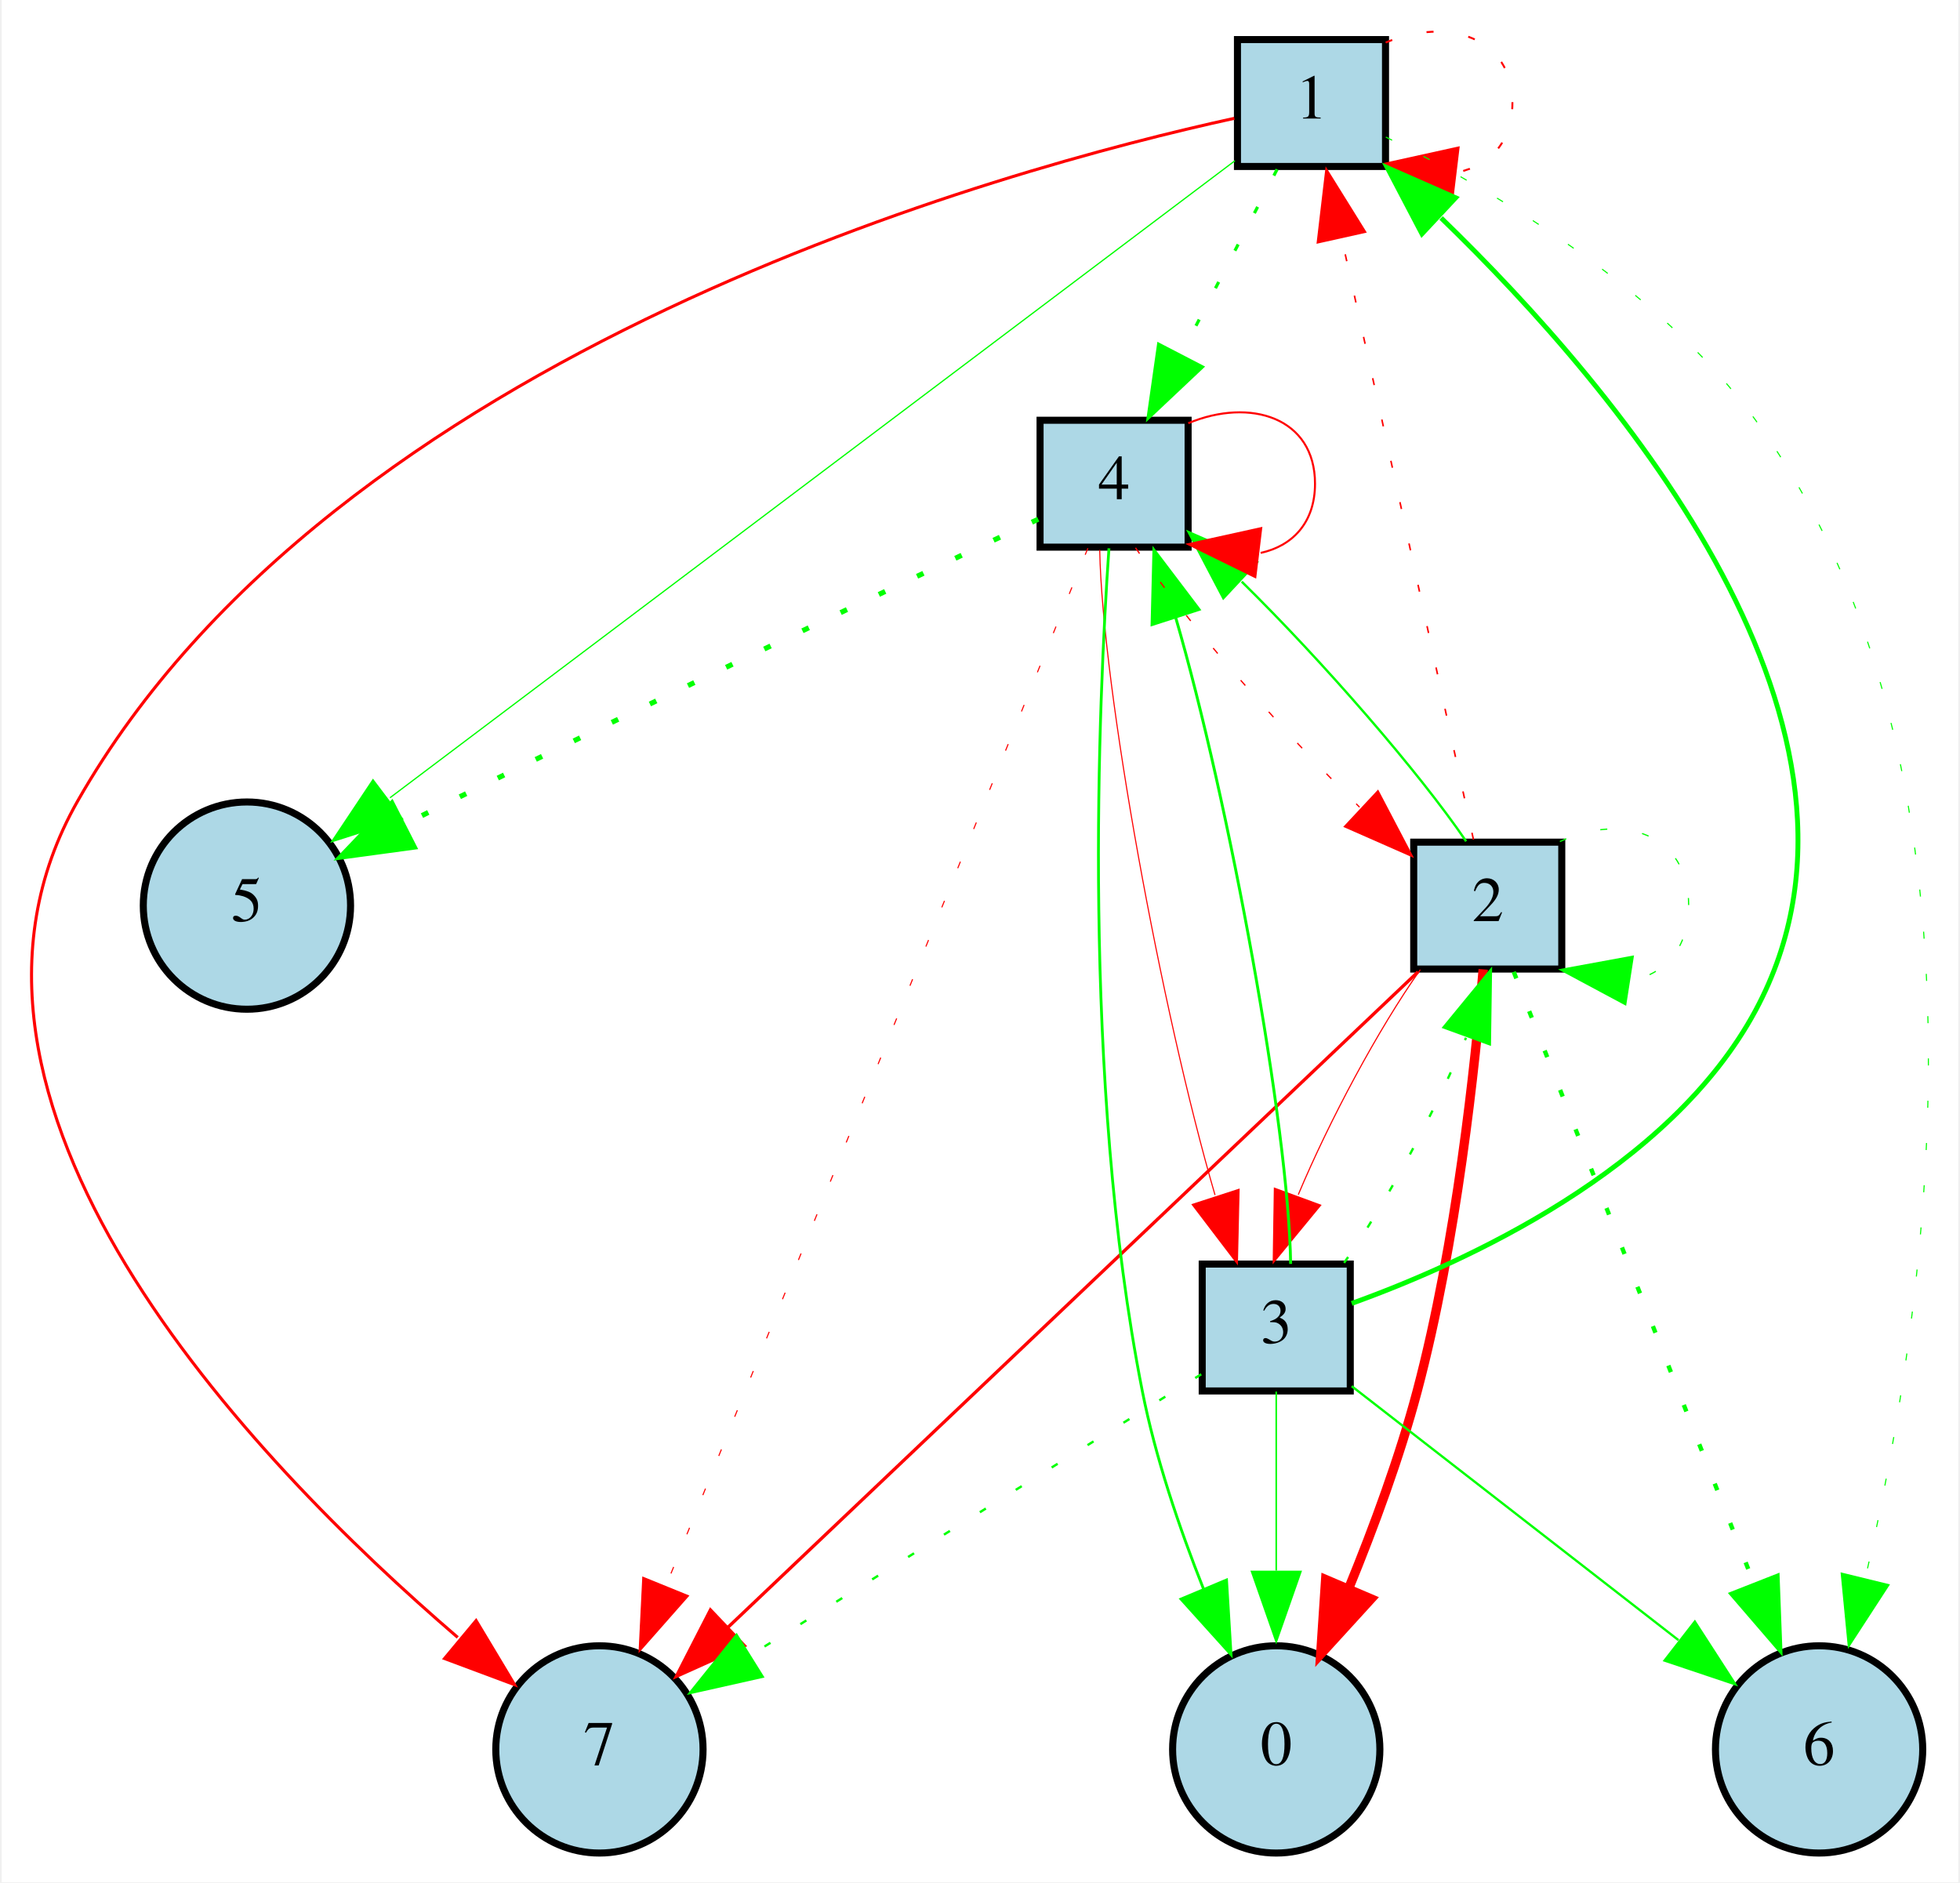
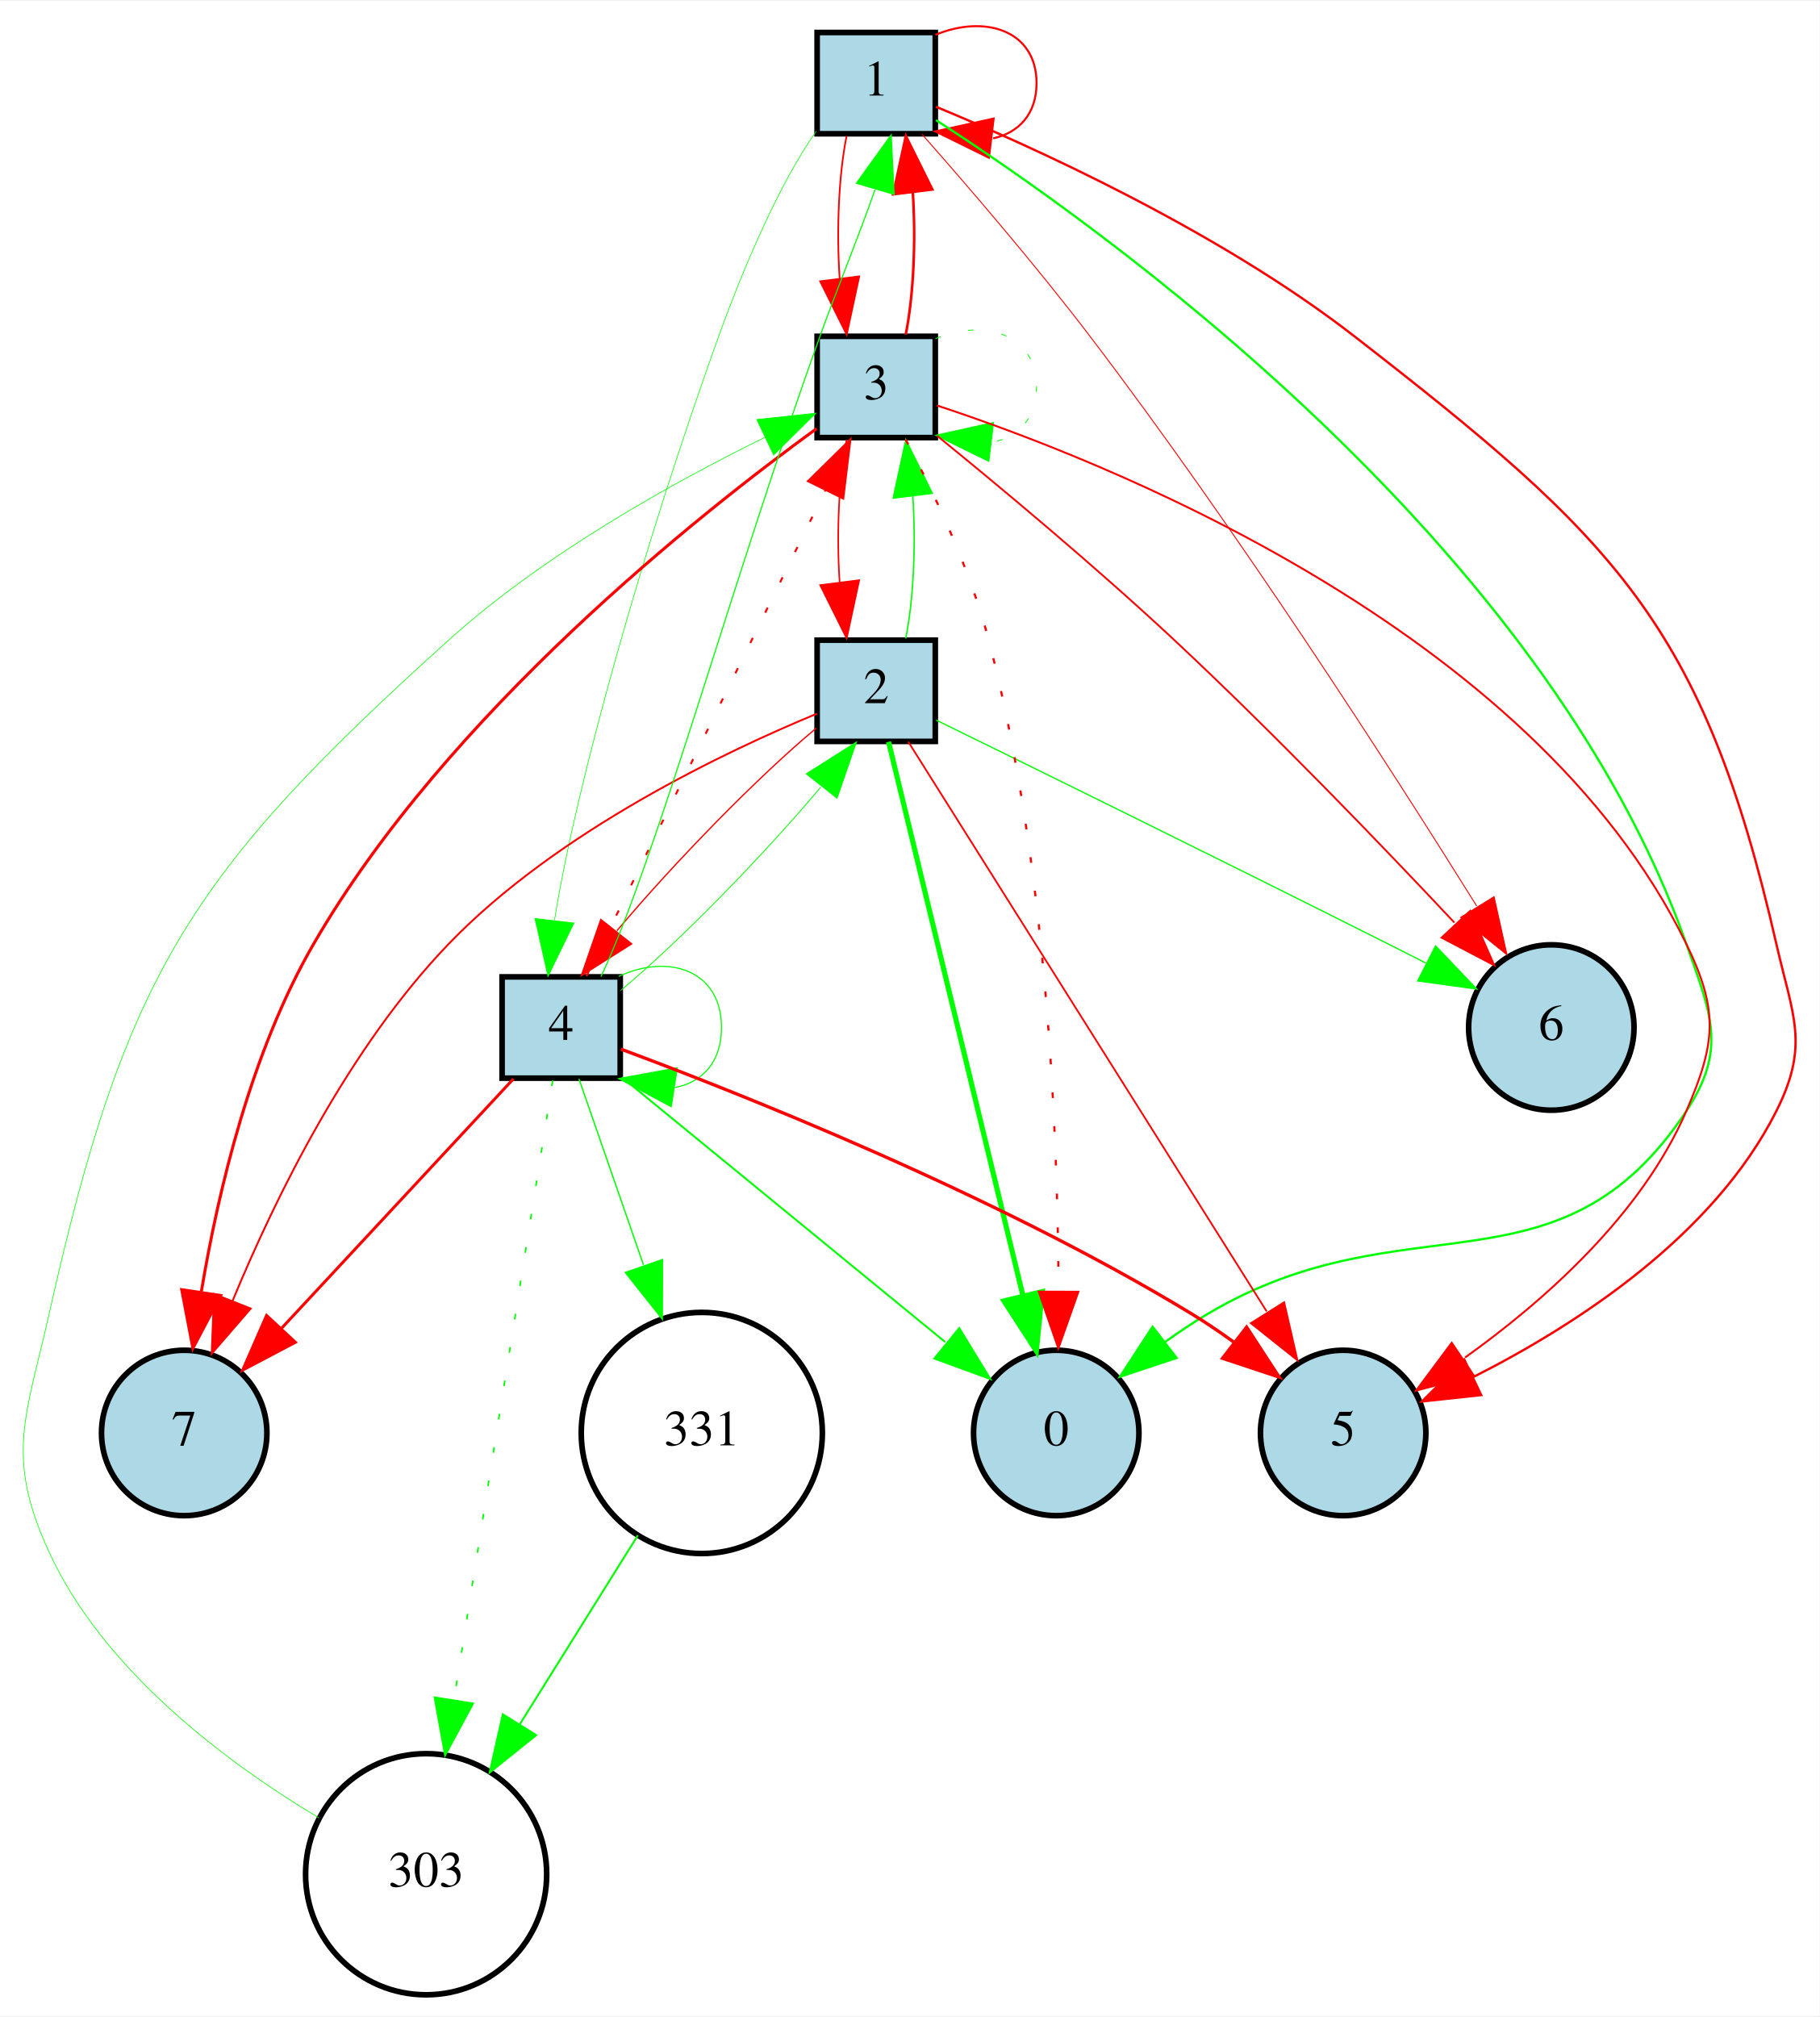
- <svg xmlns="http://www.w3.org/2000/svg" width="278pt" height="267pt" viewBox="0.00 0.00 277.53 267.01">
-   <g id="graph0" class="graph" transform="scale(1 1) rotate(0) translate(4 263.012)">
-     <polygon fill="#ffffff" stroke="transparent" points="-4,4 -4,-263.012 273.527,-263.012 273.527,4 -4,4" />
+ <svg xmlns="http://www.w3.org/2000/svg" width="323pt" height="358pt" viewBox="0.00 0.00 323.44 358.17">
+   <g id="graph0" class="graph" transform="scale(1 1) rotate(0) translate(4 354.1664)">
+     <polygon fill="#ffffff" stroke="transparent" points="-4,4 -4,-354.166 319.441,-354.166 319.441,4 -4,4" />
    <g id="node1" class="node">
-       <polygon fill="#add8e6" stroke="#000000" points="192.284,-257.397 171.284,-257.397 171.284,-239.397 192.284,-239.397 192.284,-257.397" />
-       <text text-anchor="middle" x="181.784" y="-246.197" font-family="Times,serif" font-size="9.00" fill="#000000">1</text>
+       <polygon fill="#add8e6" stroke="#000000" points="162.243,-348.551 141.243,-348.551 141.243,-330.551 162.243,-330.551 162.243,-348.551" />
+       <text text-anchor="middle" x="151.743" y="-337.351" font-family="Times,serif" font-size="9.00" fill="#000000">1</text>
+     </g>
+     <g id="edge17" class="edge">
+       <path fill="none" stroke="#ff0000" stroke-width=".361" d="M162.266,-348.131C171.057,-351.798 180.243,-348.938 180.243,-339.551 180.243,-333.978 177.004,-330.705 172.533,-329.734" />
+       <polygon fill="#ff0000" stroke="#ff0000" stroke-width=".361" points="171.775,-326.3 162.266,-330.971 172.613,-333.25 171.775,-326.3" />
+     </g>
+     <g id="node3" class="node">
+       <polygon fill="#add8e6" stroke="#000000" points="162.243,-294.551 141.243,-294.551 141.243,-276.551 162.243,-276.551 162.243,-294.551" />
+       <text text-anchor="middle" x="151.743" y="-283.351" font-family="Times,serif" font-size="9.00" fill="#000000">3</text>
+     </g>
+     <g id="edge24" class="edge">
+       <path fill="none" stroke="#ff0000" stroke-width=".294" d="M146.476,-330.145C145.08,-323.176 144.669,-313.438 145.244,-304.838" />
+       <polygon fill="#ff0000" stroke="#ff0000" stroke-width=".294" points="148.725,-305.208 146.497,-294.85 141.779,-304.336 148.725,-305.208" />
+     </g>
+     <g id="node4" class="node">
+       <polygon fill="#add8e6" stroke="#000000" points="106.243,-180.702 85.243,-180.702 85.243,-162.702 106.243,-162.702 106.243,-180.702" />
+       <text text-anchor="middle" x="95.743" y="-169.502" font-family="Times,serif" font-size="9.00" fill="#000000">4</text>
+     </g>
+     <g id="edge6" class="edge">
+       <path fill="none" stroke="#00ff00" stroke-width=".115" d="M141.104,-331.033C134.773,-322.063 128.402,-307.475 123.743,-294.551 110.699,-258.373 98.419,-215.114 94.567,-190.783" />
+       <polygon fill="#00ff00" stroke="#00ff00" stroke-width=".115" points="98.033,-190.279 93.402,-180.75 91.079,-191.087 98.033,-190.279" />
+     </g>
+     <g id="node5" class="node">
+       <ellipse fill="#add8e6" stroke="#000000" cx="183.743" cy="-99.64" rx="14.7" ry="14.7" />
+       <text text-anchor="middle" x="183.743" y="-97.44" font-family="Times,serif" font-size="9.00" fill="#000000">0</text>
+     </g>
+     <g id="edge15" class="edge">
+       <path fill="none" stroke="#00ff00" stroke-width=".399" d="M162.37,-332.978C191.217,-314.387 270.507,-258.104 295.743,-186.551 300.133,-174.103 303.032,-167.857 295.743,-156.853 273.085,-122.651 246.072,-141.709 210.743,-120.853 208.192,-119.347 205.614,-117.627 203.116,-115.832" />
+       <polygon fill="#00ff00" stroke="#00ff00" stroke-width=".399" points="205.142,-112.975 195.084,-109.645 200.871,-118.52 205.142,-112.975" />
+     </g>
+     <g id="node6" class="node">
+       <ellipse fill="#add8e6" stroke="#000000" cx="234.743" cy="-99.64" rx="14.7" ry="14.7" />
+       <text text-anchor="middle" x="234.743" y="-97.44" font-family="Times,serif" font-size="9.00" fill="#000000">5</text>
+     </g>
+     <g id="edge10" class="edge">
+       <path fill="none" stroke="#ff0000" stroke-width=".41" d="M162.374,-335.347C179.183,-328.4 212.479,-313.398 236.743,-294.551 282.894,-258.703 298.741,-243.526 311.743,-186.551 314.679,-173.683 317.672,-168.645 311.743,-156.853 300.581,-134.655 276.279,-118.899 257.942,-109.615" />
+       <polygon fill="#ff0000" stroke="#ff0000" stroke-width=".41" points="259.277,-106.375 248.744,-105.237 256.269,-112.695 259.277,-106.375" />
+     </g>
+     <g id="node7" class="node">
+       <ellipse fill="#add8e6" stroke="#000000" cx="271.743" cy="-171.702" rx="14.7" ry="14.7" />
+       <text text-anchor="middle" x="271.743" y="-169.502" font-family="Times,serif" font-size="9.00" fill="#000000">6</text>
+     </g>
+     <g id="edge29" class="edge">
+       <path fill="none" stroke="#ff0000" stroke-width=".168" d="M159.881,-330.467C167.772,-321.533 179.952,-307.403 189.743,-294.551 215.784,-260.366 242.872,-218.29 258.475,-193.306" />
+       <polygon fill="#ff0000" stroke="#ff0000" stroke-width=".168" points="261.567,-194.962 263.867,-184.619 255.62,-191.27 261.567,-194.962" />
+     </g>
+     <g id="node2" class="node">
+       <polygon fill="#add8e6" stroke="#000000" points="162.243,-240.551 141.243,-240.551 141.243,-222.551 162.243,-222.551 162.243,-240.551" />
+       <text text-anchor="middle" x="151.743" y="-229.351" font-family="Times,serif" font-size="9.00" fill="#000000">2</text>
+     </g>
+     <g id="edge21" class="edge">
+       <path fill="none" stroke="#00ff00" stroke-width=".246" d="M156.988,-240.85C158.393,-247.79 158.814,-257.52 158.25,-266.131" />
+       <polygon fill="#00ff00" stroke="#00ff00" stroke-width=".246" points="154.766,-265.791 157.009,-276.145 161.713,-266.652 154.766,-265.791" />
+     </g>
+     <g id="edge27" class="edge">
+       <path fill="none" stroke="#ff0000" stroke-width=".229" d="M141.103,-224.918C130.724,-216.297 115.761,-200.928 105.672,-188.915" />
+       <polygon fill="#ff0000" stroke="#ff0000" stroke-width=".229" points="108.277,-186.567 99.322,-180.906 102.792,-190.916 108.277,-186.567" />
+     </g>
+     <g id="edge3" class="edge">
+       <path fill="none" stroke="#00ff00" stroke-width=".913" d="M153.942,-222.484C158.796,-202.474 170.567,-153.952 177.778,-124.228" />
+       <polygon fill="#00ff00" stroke="#00ff00" stroke-width=".913" points="181.251,-124.758 180.207,-114.215 174.448,-123.108 181.251,-124.758" />
+     </g>
+     <g id="edge19" class="edge">
+       <path fill="none" stroke="#ff0000" stroke-width=".306" d="M157.447,-222.484C170.469,-201.79 202.675,-150.604 221.145,-121.25" />
+       <polygon fill="#ff0000" stroke="#ff0000" stroke-width=".306" points="224.254,-122.88 226.618,-112.552 218.33,-119.153 224.254,-122.88" />
+     </g>
+     <g id="edge30" class="edge">
+       <path fill="none" stroke="#00ff00" stroke-width=".223" d="M162.414,-226.334C179.437,-217.999 213.774,-201.129 242.743,-186.551 244.917,-185.457 247.179,-184.311 249.439,-183.162" />
+       <polygon fill="#00ff00" stroke="#00ff00" stroke-width=".223" points="251.168,-186.209 258.48,-178.542 247.983,-179.976 251.168,-186.209" />
+     </g>
+     <g id="node8" class="node">
+       <ellipse fill="#add8e6" stroke="#000000" cx="28.742" cy="-99.64" rx="14.7" ry="14.7" />
+       <text text-anchor="middle" x="28.742" y="-97.44" font-family="Times,serif" font-size="9.00" fill="#000000">7</text>
    </g>
    <g id="edge13" class="edge">
-       <path fill="none" stroke="#ff0000" stroke-width=".272" stroke-dasharray="1,5" d="M192.307,-256.977C201.098,-260.644 210.284,-257.784 210.284,-248.397 210.284,-242.824 207.045,-239.551 202.574,-238.58" />
-       <polygon fill="#ff0000" stroke="#ff0000" stroke-width=".272" points="201.816,-235.145 192.307,-239.817 202.654,-242.095 201.816,-235.145" />
+       <path fill="none" stroke="#ff0000" stroke-width=".332" d="M141.213,-227.487C125.34,-220.924 95.089,-206.665 75.743,-186.551 58.102,-168.212 45.125,-141.944 37.329,-123.094" />
+       <polygon fill="#ff0000" stroke="#ff0000" stroke-width=".332" points="40.562,-121.752 33.631,-113.739 34.052,-124.325 40.562,-121.752" />
    </g>
-     <g id="node4" class="node">
-       <polygon fill="#add8e6" stroke="#000000" points="164.284,-203.397 143.284,-203.397 143.284,-185.397 164.284,-185.397 164.284,-203.397" />
-       <text text-anchor="middle" x="153.784" y="-192.197" font-family="Times,serif" font-size="9.00" fill="#000000">4</text>
+     <g id="edge7" class="edge">
+       <path fill="none" stroke="#ff0000" stroke-width=".462" d="M156.988,-294.85C158.393,-301.79 158.814,-311.52 158.25,-320.131" />
+       <polygon fill="#ff0000" stroke="#ff0000" stroke-width=".462" points="154.766,-319.791 157.009,-330.145 161.713,-320.652 154.766,-319.791" />
    </g>
-     <g id="edge21" class="edge">
-       <path fill="none" stroke="#00ff00" stroke-width=".446" stroke-dasharray="1,5" d="M176.906,-238.991C173.172,-231.79 167.905,-221.631 163.34,-212.828" />
-       <polygon fill="#00ff00" stroke="#00ff00" stroke-width=".446" points="166.315,-210.962 158.605,-203.695 160.101,-214.184 166.315,-210.962" />
+     <g id="edge26" class="edge">
+       <path fill="none" stroke="#ff0000" stroke-width=".273" d="M146.476,-276.145C145.08,-269.176 144.669,-259.438 145.244,-250.838" />
+       <polygon fill="#ff0000" stroke="#ff0000" stroke-width=".273" points="148.725,-251.208 146.497,-240.85 141.779,-250.336 148.725,-251.208" />
    </g>
-     <g id="node6" class="node">
-       <ellipse fill="#add8e6" stroke="#000000" cx="30.784" cy="-134.548" rx="14.7" ry="14.7" />
-       <text text-anchor="middle" x="30.784" y="-132.348" font-family="Times,serif" font-size="9.00" fill="#000000">5</text>
+     <g id="edge5" class="edge">
+       <path fill="none" stroke="#00ff00" stroke-width=".147" stroke-dasharray="1,5" d="M162.266,-294.131C171.057,-297.798 180.243,-294.938 180.243,-285.551 180.243,-279.978 177.004,-276.705 172.533,-275.734" />
+       <polygon fill="#00ff00" stroke="#00ff00" stroke-width=".147" points="171.775,-272.3 162.266,-276.971 172.613,-279.25 171.775,-272.3" />
+     </g>
+     <g id="edge23" class="edge">
+       <path fill="none" stroke="#ff0000" stroke-width=".379" stroke-dasharray="1,5" d="M156.972,-276.224C161.685,-267.343 168.375,-253.456 171.743,-240.551 182.032,-201.123 184.024,-153.591 184.152,-125.036" />
+       <polygon fill="#ff0000" stroke="#ff0000" stroke-width=".379" points="187.651,-124.72 184.119,-114.731 180.651,-124.742 187.651,-124.72" />
+     </g>
+     <g id="edge14" class="edge">
+       <path fill="none" stroke="#ff0000" stroke-width=".338" d="M162.527,-282.264C191.062,-272.892 268.236,-243.007 295.743,-186.551 301.524,-174.685 300.988,-168.965 295.743,-156.853 287.743,-138.382 270.519,-123.138 256.406,-113.043" />
+       <polygon fill="#ff0000" stroke="#ff0000" stroke-width=".338" points="257.957,-109.866 247.71,-107.17 254.039,-115.667 257.957,-109.866" />
+     </g>
+     <g id="edge1" class="edge">
+       <path fill="none" stroke="#ff0000" stroke-width=".319" d="M162.559,-276.876C173.456,-268.019 190.631,-253.737 204.743,-240.551 222.265,-224.179 241.239,-204.48 254.507,-190.355" />
+       <polygon fill="#ff0000" stroke="#ff0000" stroke-width=".319" points="257.341,-192.448 261.606,-182.75 252.224,-187.672 257.341,-192.448" />
+     </g>
+     <g id="edge18" class="edge">
+       <path fill="none" stroke="#ff0000" stroke-width=".531" d="M141.164,-278.162C120.668,-263.275 75.479,-227.573 51.742,-186.551 40.685,-167.443 34.825,-142.917 31.795,-124.795" />
+       <polygon fill="#ff0000" stroke="#ff0000" stroke-width=".531" points="35.226,-124.072 30.286,-114.699 28.303,-125.107 35.226,-124.072" />
+     </g>
+     <g id="edge16" class="edge">
+       <path fill="none" stroke="#00ff00" stroke-width=".201" d="M102.819,-180.75C112.549,-201.235 126.633,-252.643 141.743,-294.551 144.867,-303.217 148.761,-312.631 151.521,-320.598" />
+       <polygon fill="#00ff00" stroke="#00ff00" stroke-width=".201" points="148.214,-321.759 154.403,-330.358 154.928,-319.776 148.214,-321.759" />
+     </g>
+     <g id="edge20" class="edge">
+       <path fill="none" stroke="#00ff00" stroke-width=".148" d="M106.319,-178.284C116.73,-186.918 131.786,-202.386 141.896,-214.437" />
+       <polygon fill="#00ff00" stroke="#00ff00" stroke-width=".148" points="139.296,-216.792 148.247,-222.462 144.785,-212.448 139.296,-216.792" />
    </g>
    <g id="edge9" class="edge">
-       <path fill="none" stroke="#00ff00" stroke-width=".179" d="M170.924,-240.209C145.828,-221.288 83.487,-174.285 51.078,-149.849" />
-       <polygon fill="#00ff00" stroke="#00ff00" stroke-width=".179" points="52.878,-146.823 42.786,-143.597 48.664,-152.412 52.878,-146.823" />
+       <path fill="none" stroke="#ff0000" stroke-width=".349" stroke-dasharray="1,5" d="M100.232,-180.829C109.427,-199.524 130.558,-242.482 142.705,-267.178" />
+       <polygon fill="#ff0000" stroke="#ff0000" stroke-width=".349" points="139.605,-268.806 147.16,-276.235 145.887,-265.716 139.605,-268.806" />
    </g>
-     <g id="node7" class="node">
-       <ellipse fill="#add8e6" stroke="#000000" cx="253.784" cy="-14.849" rx="14.7" ry="14.7" />
-       <text text-anchor="middle" x="253.784" y="-12.649" font-family="Times,serif" font-size="9.00" fill="#000000">6</text>
+     <g id="edge8" class="edge">
+       <path fill="none" stroke="#00ff00" stroke-width=".194" d="M105.97,-180.782C114.849,-184.924 124.243,-181.897 124.243,-171.702 124.243,-165.489 120.754,-161.939 116.02,-161.05" />
+       <polygon fill="#00ff00" stroke="#00ff00" stroke-width=".194" points="115.308,-157.618 105.97,-162.622 116.39,-164.534 115.308,-157.618" />
    </g>
-     <g id="edge23" class="edge">
-       <path fill="none" stroke="#00ff00" stroke-width=".153" stroke-dasharray="1,5" d="M192.325,-243.569C206.322,-236.633 230.889,-222.543 244.784,-203.397 280.323,-154.425 269.279,-78.012 260.36,-39.217" />
-       <polygon fill="#00ff00" stroke="#00ff00" stroke-width=".153" points="263.716,-38.209 257.941,-29.326 256.917,-39.872 263.716,-38.209" />
+     <g id="edge11" class="edge">
+       <path fill="none" stroke="#00ff00" stroke-width=".336" d="M106.533,-162.866C120.811,-151.174 146.243,-130.348 164.003,-115.804" />
+       <polygon fill="#00ff00" stroke="#00ff00" stroke-width=".336" points="166.503,-118.281 172.023,-109.237 162.068,-112.865 166.503,-118.281" />
    </g>
-     <g id="node8" class="node">
-       <ellipse fill="#add8e6" stroke="#000000" cx="80.784" cy="-14.849" rx="14.7" ry="14.7" />
-       <text text-anchor="middle" x="80.784" y="-12.649" font-family="Times,serif" font-size="9.00" fill="#000000">7</text>
+     <g id="edge2" class="edge">
+       <path fill="none" stroke="#ff0000" stroke-width=".578" d="M106.354,-167.868C126.749,-160.289 172.522,-142.257 207.743,-120.853 210.274,-119.315 212.84,-117.574 215.331,-115.768" />
+       <polygon fill="#ff0000" stroke="#ff0000" stroke-width=".578" points="217.58,-118.454 223.358,-109.574 213.303,-112.912 217.58,-118.454" />
    </g>
-     <g id="edge17" class="edge">
-       <path fill="none" stroke="#ff0000" stroke-width=".432" d="M170.841,-246.228C138.48,-239.153 43.228,-213.401 6.784,-149.397 -17.468,-106.805 31.28,-55.994 60.685,-30.737" />
-       <polygon fill="#ff0000" stroke="#ff0000" stroke-width=".432" points="63.289,-33.123 68.738,-24.037 58.812,-27.742 63.289,-33.123" />
+     <g id="edge28" class="edge">
+       <path fill="none" stroke="#ff0000" stroke-width=".515" d="M87.257,-162.575C76.918,-151.455 59.193,-132.391 45.954,-118.151" />
+       <polygon fill="#ff0000" stroke="#ff0000" stroke-width=".515" points="48.508,-115.758 39.136,-110.818 43.381,-120.525 48.508,-115.758" />
    </g>
-     <g id="node2" class="node">
-       <polygon fill="#add8e6" stroke="#000000" points="217.284,-143.548 196.284,-143.548 196.284,-125.548 217.284,-125.548 217.284,-143.548" />
-       <text text-anchor="middle" x="206.784" y="-132.348" font-family="Times,serif" font-size="9.00" fill="#000000">2</text>
-     </g>
-     <g id="edge5" class="edge">
-       <path fill="none" stroke="#ff0000" stroke-width=".221" stroke-dasharray="1,5" d="M204.758,-143.905C201.887,-157.152 196.463,-182.13 191.784,-203.397 189.915,-211.887 187.832,-221.274 186.053,-229.269" />
-       <polygon fill="#ff0000" stroke="#ff0000" stroke-width=".221" points="182.623,-228.57 183.863,-239.091 189.455,-230.093 182.623,-228.57" />
+     <g id="node9" class="node">
+       <ellipse fill="#ffffff" stroke="#000000" cx="120.743" cy="-99.64" rx="21.429" ry="21.429" />
+       <text text-anchor="middle" x="120.743" y="-97.44" font-family="Times,serif" font-size="9.00" fill="#000000">331</text>
    </g>
    <g id="edge4" class="edge">
-       <path fill="none" stroke="#00ff00" stroke-width=".17" stroke-dasharray="1,5" d="M217.011,-143.628C225.89,-147.77 235.284,-144.743 235.284,-134.548 235.284,-128.335 231.796,-124.784 227.061,-123.895" />
-       <polygon fill="#00ff00" stroke="#00ff00" stroke-width=".17" points="226.35,-120.464 217.011,-125.468 227.431,-127.38 226.35,-120.464" />
+       <path fill="none" stroke="#00ff00" stroke-width=".232" d="M98.909,-162.575C101.803,-154.231 106.25,-141.415 110.376,-129.521" />
+       <polygon fill="#00ff00" stroke="#00ff00" stroke-width=".232" points="113.755,-130.459 113.726,-119.864 107.142,-128.165 113.755,-130.459" />
    </g>
-     <g id="node3" class="node">
-       <polygon fill="#add8e6" stroke="#000000" points="187.284,-83.698 166.284,-83.698 166.284,-65.698 187.284,-65.698 187.284,-83.698" />
-       <text text-anchor="middle" x="176.784" y="-72.499" font-family="Times,serif" font-size="9.00" fill="#000000">3</text>
+     <g id="node10" class="node">
+       <ellipse fill="#ffffff" stroke="#000000" cx="71.743" cy="-21.213" rx="21.429" ry="21.429" />
+       <text text-anchor="middle" x="71.743" y="-19.013" font-family="Times,serif" font-size="9.00" fill="#000000">303</text>
    </g>
-     <g id="edge16" class="edge">
-       <path fill="none" stroke="#ff0000" stroke-width=".158" d="M197.218,-125.458C191.253,-117.021 184.388,-104.198 179.912,-93.552" />
-       <polygon fill="#ff0000" stroke="#ff0000" stroke-width=".158" points="183.091,-92.053 176.356,-83.874 176.52,-94.467 183.091,-92.053" />
+     <g id="edge25" class="edge">
+       <path fill="none" stroke="#00ff00" stroke-width=".273" stroke-dasharray="1,5" d="M94.241,-162.288C90.8,-140.712 82.216,-86.889 76.702,-52.311" />
+       <polygon fill="#00ff00" stroke="#00ff00" stroke-width=".273" points="80.129,-51.578 75.098,-42.254 73.217,-52.681 80.129,-51.578" />
    </g>
-     <g id="edge20" class="edge">
-       <path fill="none" stroke="#00ff00" stroke-width=".332" d="M203.721,-143.67C197.052,-153.472 183.416,-169.166 171.889,-180.504" />
-       <polygon fill="#00ff00" stroke="#00ff00" stroke-width=".332" points="169.281,-178.15 164.357,-187.531 174.057,-183.268 169.281,-178.15" />
-     </g>
-     <g id="node5" class="node">
-       <ellipse fill="#add8e6" stroke="#000000" cx="176.784" cy="-14.849" rx="14.7" ry="14.7" />
-       <text text-anchor="middle" x="176.784" y="-12.649" font-family="Times,serif" font-size="9.00" fill="#000000">0</text>
-     </g>
-     <g id="edge3" class="edge">
-       <path fill="none" stroke="#ff0000" stroke-width="1.32" d="M206.138,-125.503C205.04,-112.213 202.362,-86.712 196.784,-65.698 194.299,-56.341 190.617,-46.362 187.087,-37.745" />
-       <polygon fill="#ff0000" stroke="#ff0000" stroke-width="1.32" points="190.233,-36.201 183.093,-28.374 183.794,-38.946 190.233,-36.201" />
-     </g>
-     <g id="edge24" class="edge">
-       <path fill="none" stroke="#00ff00" stroke-width=".615" stroke-dasharray="1,5" d="M210.472,-125.155C217.763,-106.585 234.216,-64.682 244.614,-38.201" />
-       <polygon fill="#00ff00" stroke="#00ff00" stroke-width=".615" points="247.874,-39.475 248.271,-28.888 241.358,-36.917 247.874,-39.475" />
-     </g>
-     <g id="edge11" class="edge">
-       <path fill="none" stroke="#ff0000" stroke-width=".46" d="M196.897,-125.155C175.776,-105.091 125.984,-57.789 98.973,-32.129" />
-       <polygon fill="#ff0000" stroke="#ff0000" stroke-width=".46" points="101.351,-29.56 91.69,-25.21 96.529,-34.635 101.351,-29.56" />
-     </g>
-     <g id="edge6" class="edge">
-       <path fill="none" stroke="#00ff00" stroke-width=".69" d="M187.487,-78.116C203.363,-83.833 232.588,-97.003 244.784,-119.698 266.141,-159.443 225.613,-207.471 200.169,-232.095" />
-       <polygon fill="#00ff00" stroke="#00ff00" stroke-width=".69" points="197.453,-229.843 192.535,-239.227 202.232,-234.958 197.453,-229.843" />
-     </g>
-     <g id="edge19" class="edge">
-       <path fill="none" stroke="#00ff00" stroke-width=".325" stroke-dasharray="1,5" d="M186.41,-83.874C192.381,-92.34 199.241,-105.171 203.7,-115.802" />
-       <polygon fill="#00ff00" stroke="#00ff00" stroke-width=".325" points="200.511,-117.272 207.237,-125.458 207.084,-114.864 200.511,-117.272" />
+     <g id="edge12" class="edge">
+       <path fill="none" stroke="#00ff00" stroke-width=".336" d="M109.378,-81.45C103.132,-71.453 95.268,-58.867 88.346,-47.788" />
+       <polygon fill="#00ff00" stroke="#00ff00" stroke-width=".336" points="91.313,-45.931 83.046,-39.304 85.376,-49.64 91.313,-45.931" />
    </g>
    <g id="edge22" class="edge">
-       <path fill="none" stroke="#00ff00" stroke-width=".407" d="M178.828,-83.72C178.559,-103.147 170.128,-149.295 162.51,-175.453" />
-       <polygon fill="#00ff00" stroke="#00ff00" stroke-width=".407" points="159.168,-174.413 159.431,-185.004 165.831,-176.56 159.168,-174.413" />
-     </g>
-     <g id="edge18" class="edge">
-       <path fill="none" stroke="#00ff00" stroke-width=".226" d="M176.784,-65.609C176.784,-58.84 176.784,-49.247 176.784,-40.221" />
-       <polygon fill="#00ff00" stroke="#00ff00" stroke-width=".226" points="180.284,-40.087 176.784,-30.087 173.284,-40.087 180.284,-40.087" />
-     </g>
-     <g id="edge1" class="edge">
-       <path fill="none" stroke="#00ff00" stroke-width=".326" d="M187.49,-66.377C199.442,-57.087 219.046,-41.849 233.843,-30.348" />
-       <polygon fill="#00ff00" stroke="#00ff00" stroke-width=".326" points="236.158,-32.982 241.905,-24.082 231.862,-27.455 236.158,-32.982" />
-     </g>
-     <g id="edge14" class="edge">
-       <path fill="none" stroke="#00ff00" stroke-width=".333" stroke-dasharray="1,5" d="M166.143,-68.065C150.803,-58.501 122.139,-40.632 102.285,-28.254" />
-       <polygon fill="#00ff00" stroke="#00ff00" stroke-width=".333" points="103.941,-25.162 93.603,-22.841 100.237,-31.102 103.941,-25.162" />
-     </g>
-     <g id="edge15" class="edge">
-       <path fill="none" stroke="#ff0000" stroke-width=".179" stroke-dasharray="1,5" d="M156.824,-185.307C163.47,-175.53 177.078,-159.861 188.601,-148.517" />
-       <polygon fill="#ff0000" stroke="#ff0000" stroke-width=".179" points="191.216,-150.863 196.135,-141.479 186.438,-145.748 191.216,-150.863" />
-     </g>
-     <g id="edge8" class="edge">
-       <path fill="none" stroke="#ff0000" stroke-width=".153" d="M151.745,-185.004C152.115,-165.329 160.519,-119.463 168.1,-93.496" />
-       <polygon fill="#ff0000" stroke="#ff0000" stroke-width=".153" points="171.514,-94.312 171.272,-83.72 164.856,-92.151 171.514,-94.312" />
-     </g>
-     <g id="edge7" class="edge">
-       <path fill="none" stroke="#ff0000" stroke-width=".285" d="M164.307,-202.977C173.098,-206.644 182.284,-203.784 182.284,-194.397 182.284,-188.824 179.045,-185.551 174.574,-184.58" />
-       <polygon fill="#ff0000" stroke="#ff0000" stroke-width=".285" points="173.816,-181.145 164.307,-185.817 174.654,-188.095 173.816,-181.145" />
-     </g>
-     <g id="edge10" class="edge">
-       <path fill="none" stroke="#00ff00" stroke-width=".397" d="M153.057,-185.233C151.589,-163.981 149.107,-109.785 157.784,-65.698 159.641,-56.261 163.037,-46.266 166.45,-37.659" />
-       <polygon fill="#00ff00" stroke="#00ff00" stroke-width=".397" points="169.732,-38.883 170.373,-28.308 163.277,-36.175 169.732,-38.883" />
-     </g>
-     <g id="edge2" class="edge">
-       <path fill="none" stroke="#00ff00" stroke-width=".719" stroke-dasharray="1,5" d="M143.024,-189.361C125.511,-181.138 89.778,-164.253 59.784,-149.397 57.602,-148.317 55.335,-147.18 53.072,-146.036" />
-       <polygon fill="#00ff00" stroke="#00ff00" stroke-width=".719" points="54.526,-142.849 44.028,-141.423 51.346,-149.085 54.526,-142.849" />
-     </g>
-     <g id="edge12" class="edge">
-       <path fill="none" stroke="#ff0000" stroke-width=".154" stroke-dasharray="1,5" d="M150.063,-185.246C139.078,-158.228 106.538,-78.193 90.268,-38.176" />
-       <polygon fill="#ff0000" stroke="#ff0000" stroke-width=".154" points="93.422,-36.642 86.414,-28.697 86.938,-39.279 93.422,-36.642" />
+       <path fill="none" stroke="#00ff00" stroke-width=".117" d="M52.691,-31.224C36.559,-40.889 14.541,-57.174 4.742,-78.426 -3.152,-95.55 .62,-102.453 4.742,-120.853 18.267,-181.21 29.813,-199.122 75.743,-240.551 92.715,-255.861 115.69,-268.599 131.922,-276.569" />
+       <polygon fill="#00ff00" stroke="#00ff00" stroke-width=".117" points="130.509,-279.772 141.044,-280.896 133.509,-273.448 130.509,-279.772" />
    </g>
  </g>
</svg>
